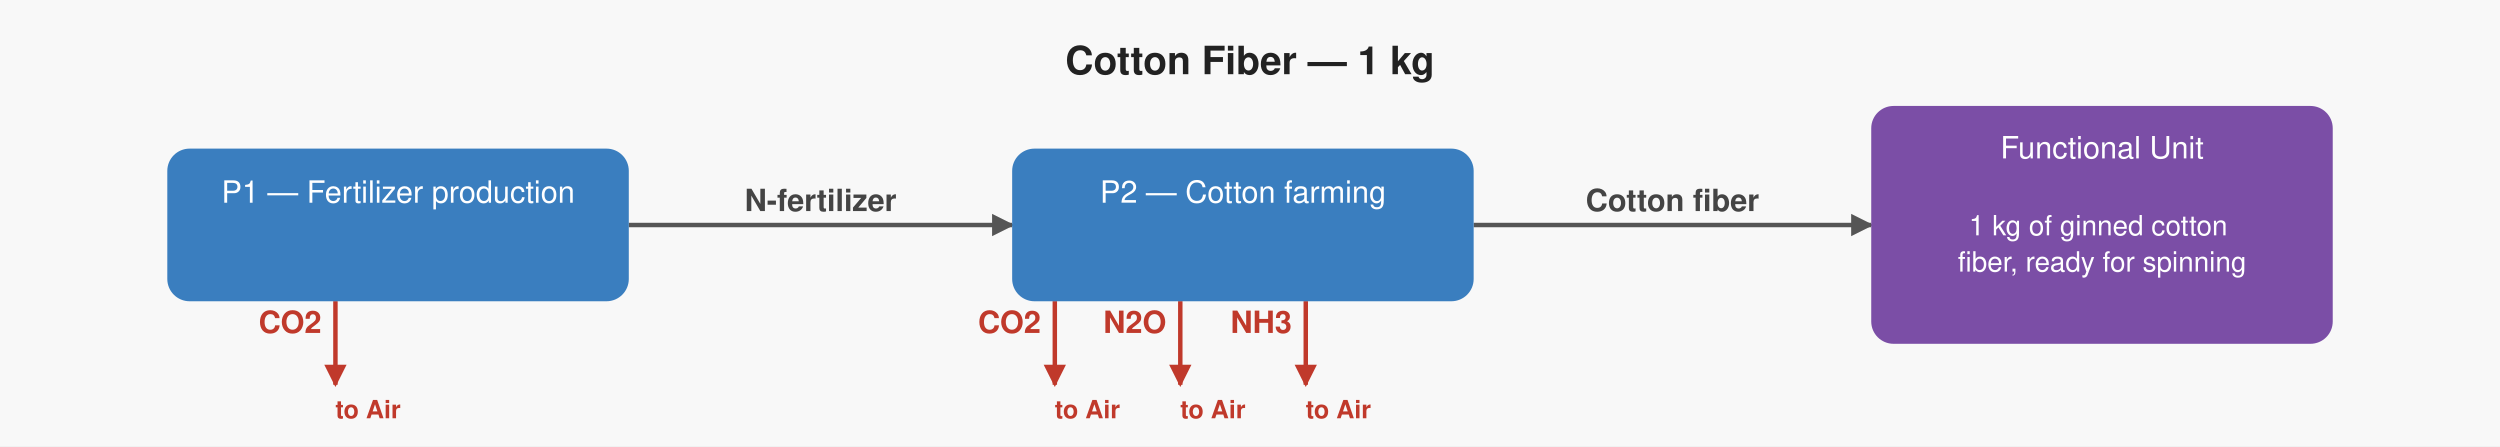
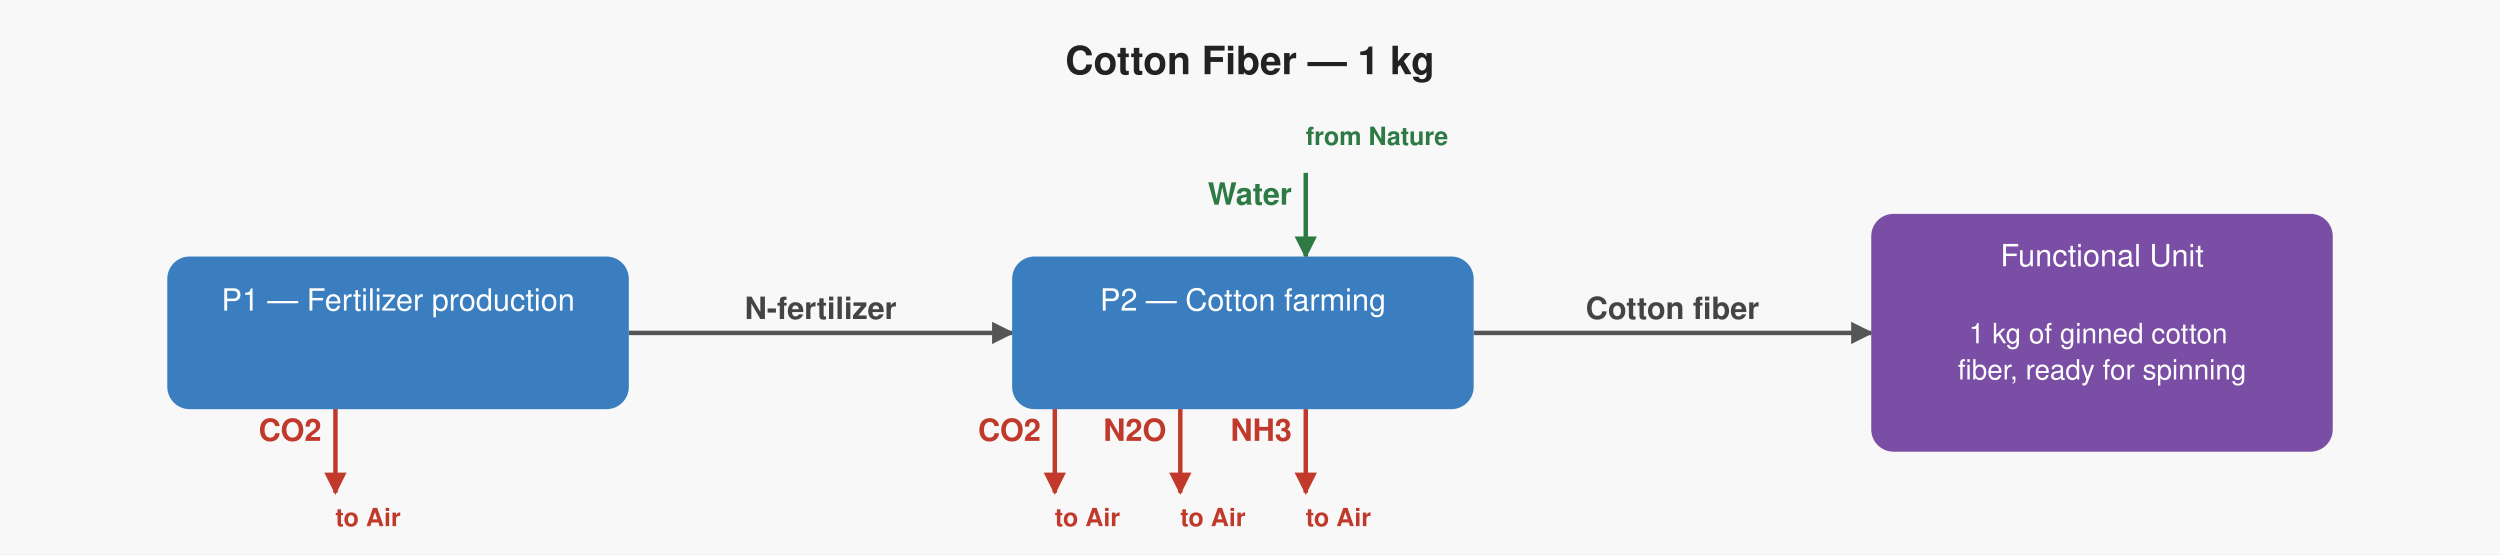
- <svg xmlns="http://www.w3.org/2000/svg" width="896.6" height="160.0" viewBox="0 -38.0 896.6 160.0">
-   <rect x="0" y="-38.0" width="896.6" height="160.0" fill="#f8f8f8" />
+ <svg xmlns="http://www.w3.org/2000/svg" width="896.6" height="198.7" viewBox="0 -76.7 896.6 198.7">
+   <rect x="0" y="-76.7" width="896.6" height="198.7" fill="#f8f8f8" />
  <defs>
    <marker id="arr" viewBox="0 0 10 10" refX="9" refY="5" markerWidth="5" markerHeight="5" orient="auto">
      <path d="M0,0 L10,5 L0,10 z" fill="#555555" />
    </marker>
    <marker id="arr-green" viewBox="0 0 10 10" refX="9" refY="5" markerWidth="5" markerHeight="5" orient="auto">
      <path d="M0,0 L10,5 L0,10 z" fill="#2d7a45" />
    </marker>
    <marker id="arr-red" viewBox="0 0 10 10" refX="9" refY="5" markerWidth="5" markerHeight="5" orient="auto">
      <path d="M0,0 L10,5 L0,10 z" fill="#c0392b" />
    </marker>
  </defs>
-   <text x="448.3" y="-11.4" text-anchor="middle" dominant-baseline="auto" font-family="Helvetica,Arial,sans-serif" font-size="14" font-weight="bold" fill="#222">Cotton Fiber — 1 kg</text>
+   <text x="448.3" y="-50.1" text-anchor="middle" dominant-baseline="auto" font-family="Helvetica,Arial,sans-serif" font-size="14" font-weight="bold" fill="#222">Cotton Fiber — 1 kg</text>
  <line x1="120.3" y1="70.0" x2="120.3" y2="100.0" stroke="#c0392b" stroke-width="1.6" marker-end="url(#arr-red)" />
  <text x="115.3" y="81.4" text-anchor="end" dominant-baseline="auto" font-family="Helvetica,Arial,sans-serif" font-size="11" font-weight="bold" fill="#c0392b">CO2</text>
  <text x="120.3" y="112.0" text-anchor="start" dominant-baseline="auto" font-family="Helvetica,Arial,sans-serif" font-size="9" font-weight="bold" fill="#c0392b">to Air</text>
+   <text x="468.3" y="-24.7" text-anchor="start" dominant-baseline="auto" font-family="Helvetica,Arial,sans-serif" font-size="9" font-weight="bold" fill="#2d7a45">from Nature</text>
+   <line x1="468.3" y1="-14.7" x2="468.3" y2="15.3" stroke="#2d7a45" stroke-width="1.6" marker-end="url(#arr-green)" />
+   <text x="463.3" y="-3.3" text-anchor="end" dominant-baseline="auto" font-family="Helvetica,Arial,sans-serif" font-size="11" font-weight="bold" fill="#2d7a45">Water</text>
  <line x1="378.3" y1="70.0" x2="378.3" y2="100.0" stroke="#c0392b" stroke-width="1.6" marker-end="url(#arr-red)" />
  <text x="373.3" y="81.4" text-anchor="end" dominant-baseline="auto" font-family="Helvetica,Arial,sans-serif" font-size="11" font-weight="bold" fill="#c0392b">CO2</text>
  <text x="378.3" y="112.0" text-anchor="start" dominant-baseline="auto" font-family="Helvetica,Arial,sans-serif" font-size="9" font-weight="bold" fill="#c0392b">to Air</text>
  <line x1="423.3" y1="70.0" x2="423.3" y2="100.0" stroke="#c0392b" stroke-width="1.6" marker-end="url(#arr-red)" />
  <text x="418.3" y="81.4" text-anchor="end" dominant-baseline="auto" font-family="Helvetica,Arial,sans-serif" font-size="11" font-weight="bold" fill="#c0392b">N2O</text>
  <text x="423.3" y="112.0" text-anchor="start" dominant-baseline="auto" font-family="Helvetica,Arial,sans-serif" font-size="9" font-weight="bold" fill="#c0392b">to Air</text>
  <line x1="468.3" y1="70.0" x2="468.3" y2="100.0" stroke="#c0392b" stroke-width="1.6" marker-end="url(#arr-red)" />
  <text x="463.3" y="81.4" text-anchor="end" dominant-baseline="auto" font-family="Helvetica,Arial,sans-serif" font-size="11" font-weight="bold" fill="#c0392b">NH3</text>
  <text x="468.3" y="112.0" text-anchor="start" dominant-baseline="auto" font-family="Helvetica,Arial,sans-serif" font-size="9" font-weight="bold" fill="#c0392b">to Air</text>
  <line x1="225.5" y1="42.7" x2="363.0" y2="42.7" stroke="#555555" stroke-width="1.6" marker-end="url(#arr)" />
  <text x="294.3" y="37.7" text-anchor="middle" dominant-baseline="auto" font-family="Helvetica,Arial,sans-serif" font-size="11" font-weight="bold" fill="#444">N-fertilizer</text>
  <line x1="528.5" y1="42.7" x2="671.1" y2="42.7" stroke="#555555" stroke-width="1.6" marker-end="url(#arr)" />
  <text x="599.8" y="37.7" text-anchor="middle" dominant-baseline="auto" font-family="Helvetica,Arial,sans-serif" font-size="11" font-weight="bold" fill="#444">Cotton fiber</text>
  <rect x="60.0" y="15.3" width="165.513" height="54.745" rx="8" fill="#3a7ebf" />
  <text x="142.8" y="34.7" text-anchor="middle" dominant-baseline="auto" font-family="Helvetica,Arial,sans-serif" font-size="11" font-weight="normal" fill="white">P1 — Fertilizer production</text>
  <rect x="363.0" y="15.3" width="165.513" height="54.745" rx="8" fill="#3a7ebf" />
  <text x="445.8" y="34.7" text-anchor="middle" dominant-baseline="auto" font-family="Helvetica,Arial,sans-serif" font-size="11" font-weight="normal" fill="white">P2 — Cotton farming</text>
  <rect x="671.1" y="-0.0" width="165.513" height="85.301" rx="8" fill="#7b4ea6" />
  <text x="753.9" y="18.8" text-anchor="middle" dominant-baseline="auto" font-family="Helvetica,Arial,sans-serif" font-size="11" font-weight="normal" fill="white">Functional Unit</text>
  <text text-anchor="middle" font-family="Helvetica,Arial,sans-serif" font-size="10" font-weight="normal" fill="white">
    <tspan x="753.9" y="46.4" dominant-baseline="auto">1 kg of ginned cotton</tspan>
    <tspan x="753.9" y="59.4" dominant-baseline="auto">fiber, ready for spinning</tspan>
  </text>
</svg>
